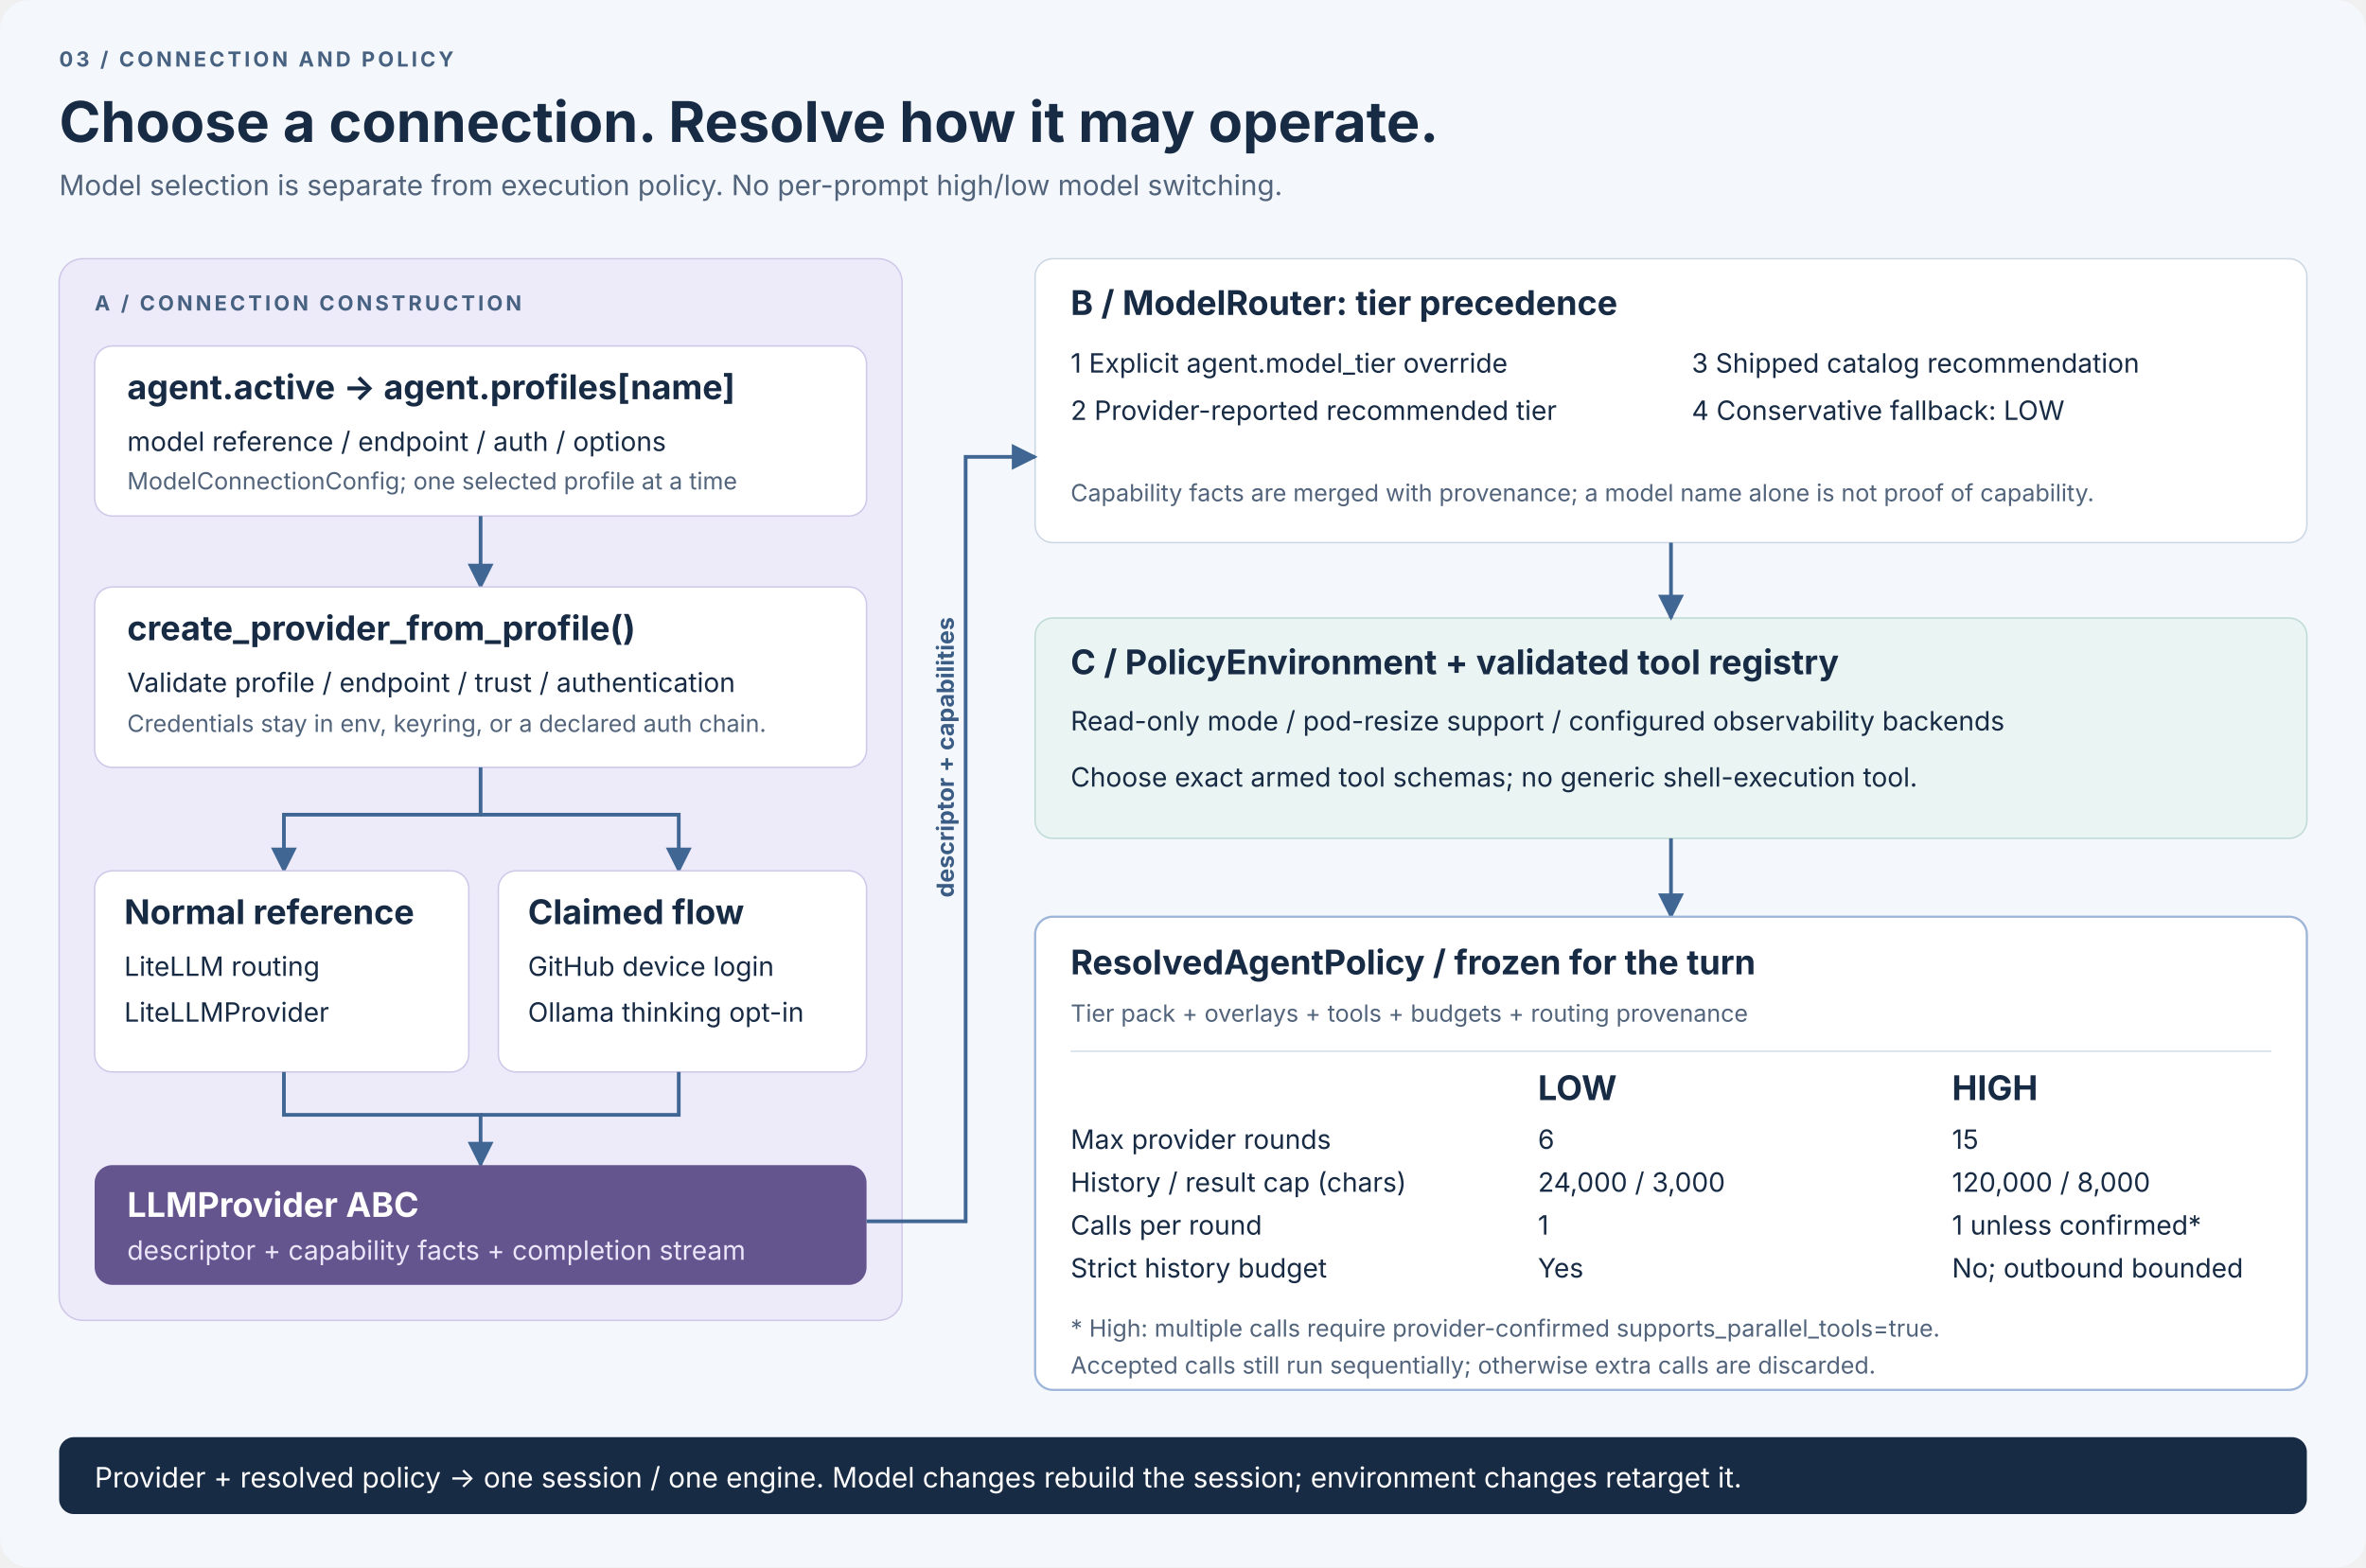
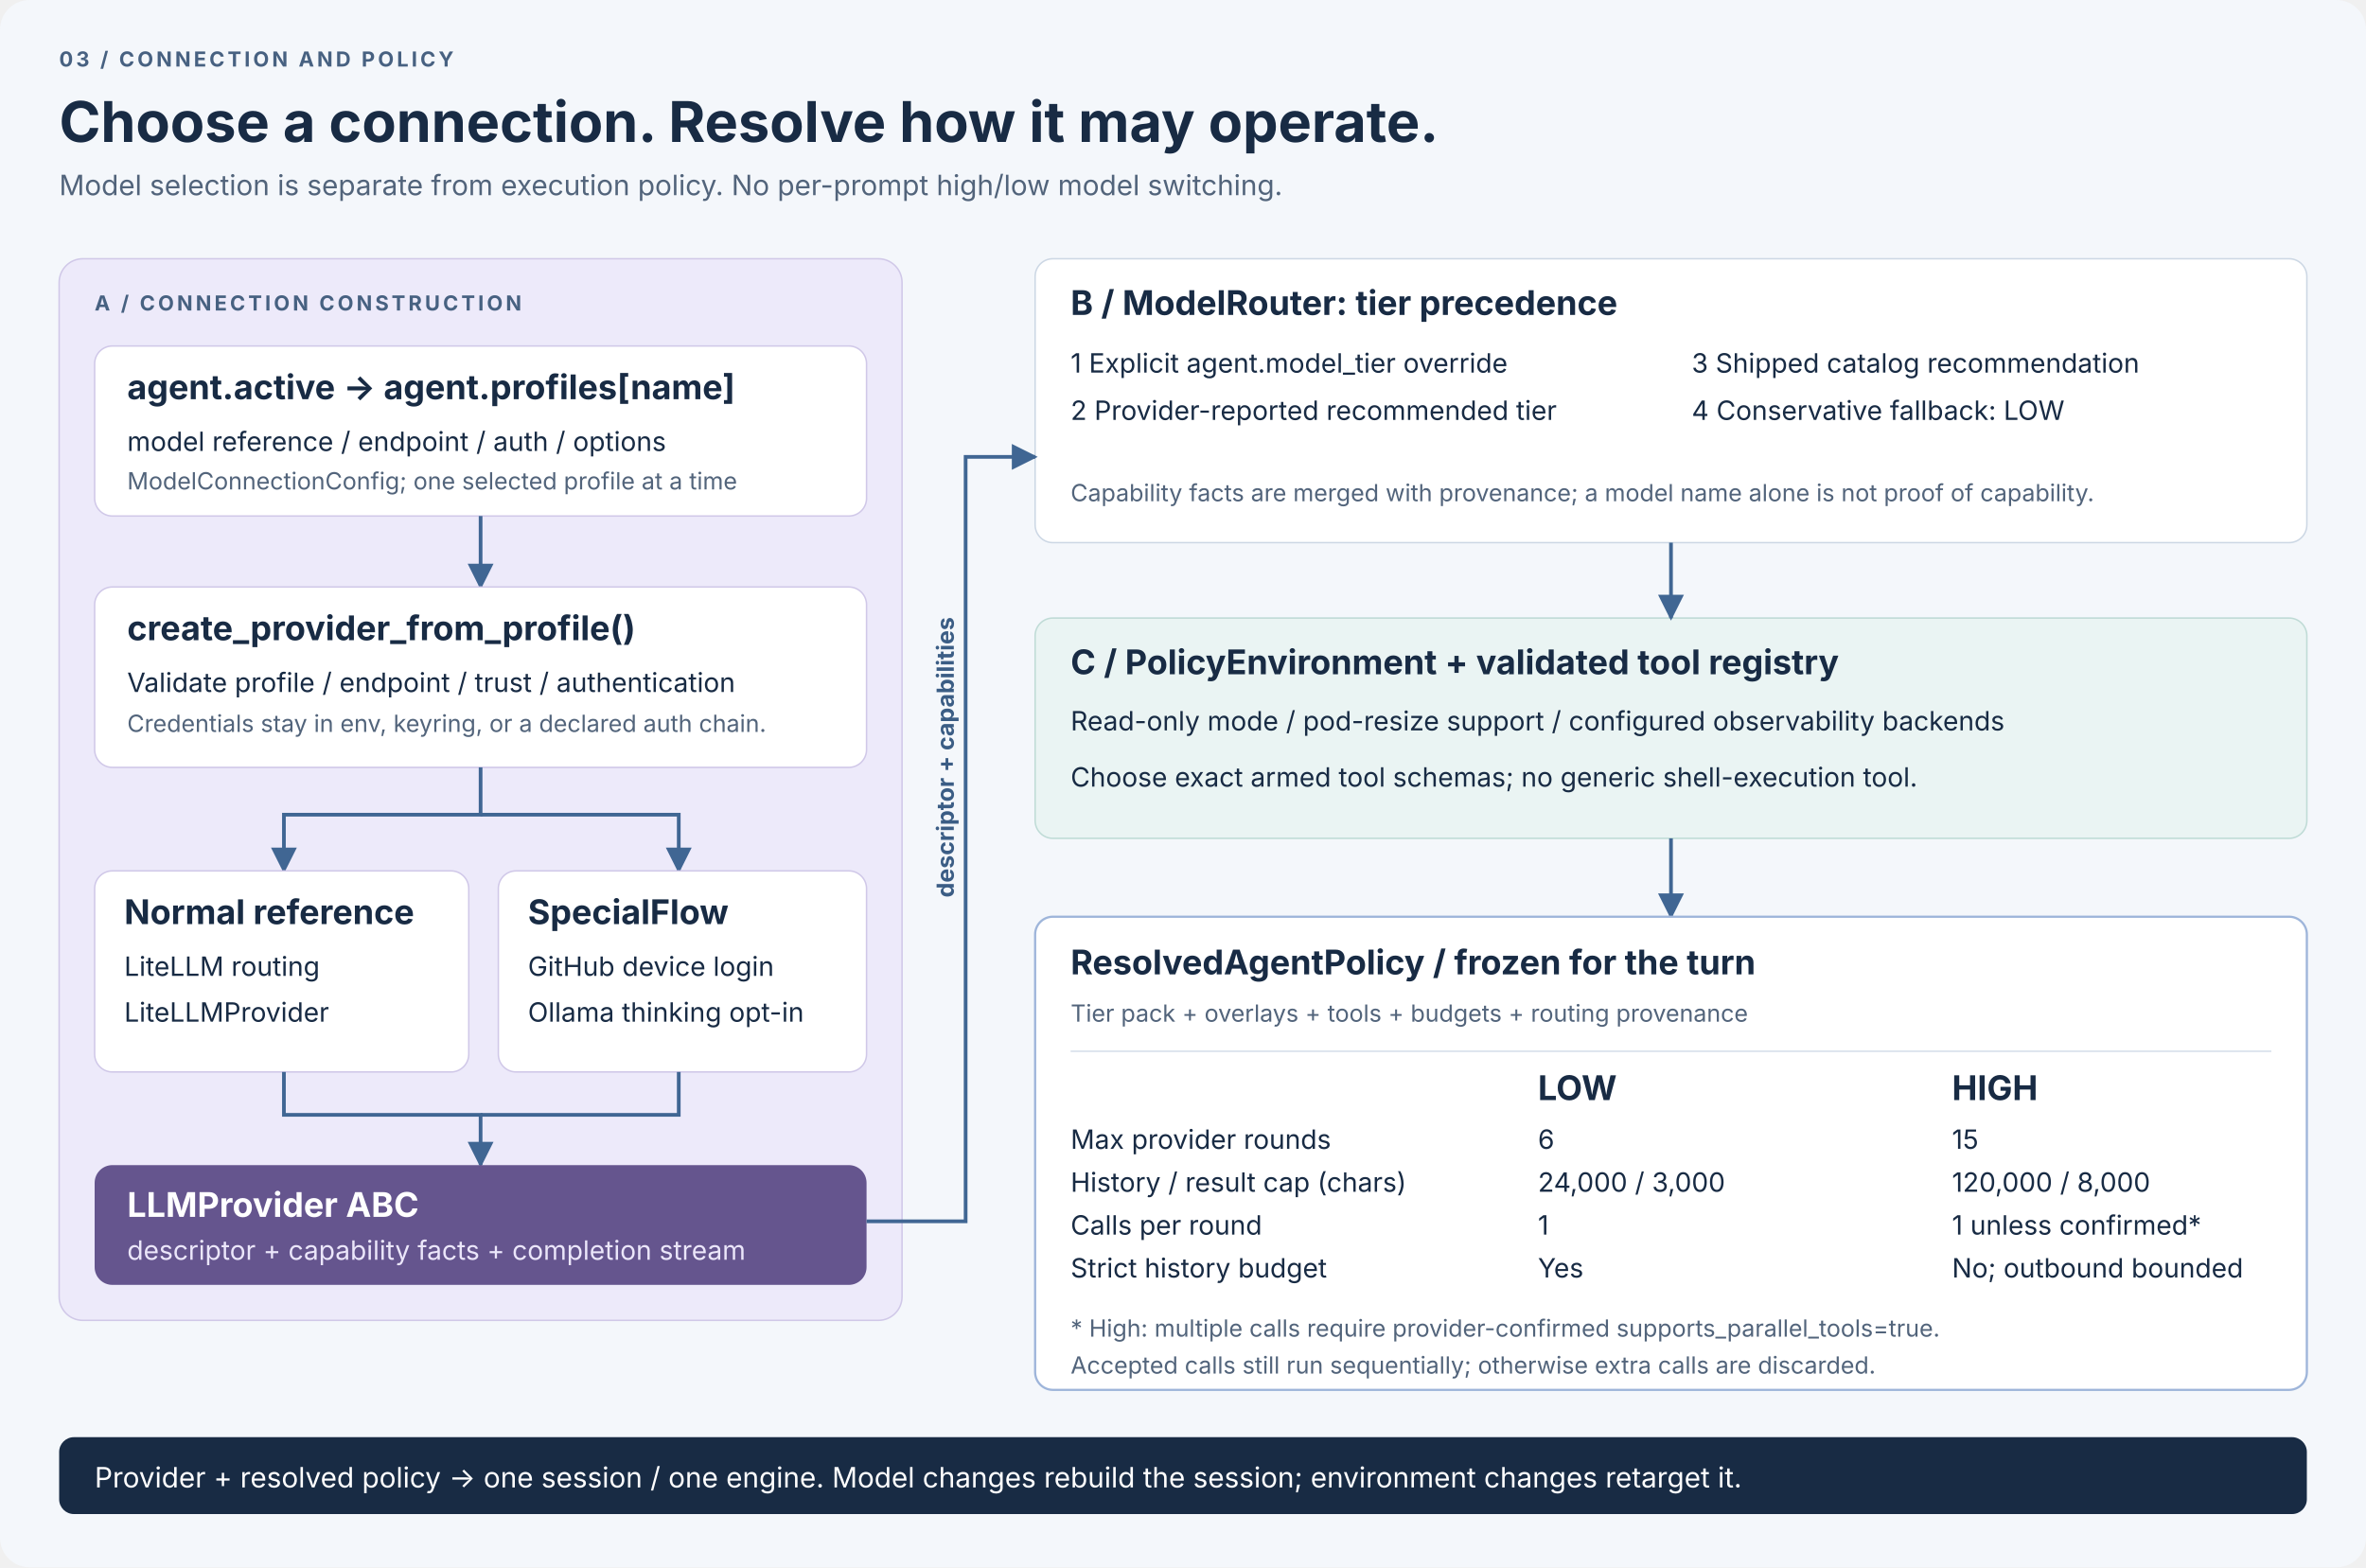
<svg xmlns="http://www.w3.org/2000/svg" width="1600" height="1060" viewBox="0 0 1600 1060" role="img" aria-labelledby="title desc">
  <defs>
    <style>
      text { font-family: -apple-system, BlinkMacSystemFont, "Segoe UI", sans-serif; fill: #182b44; }
      .title { font-size: 38px; font-weight: 750; }
      .subtitle { font-size: 19px; fill: #52647b; }
      .eyebrow { font-size: 14px; font-weight: 750; letter-spacing: 2px; fill: #476181; }
      .heading { font-size: 23px; font-weight: 700; }
      .body { font-size: 18px; }
      .small { font-size: 16px; fill: #52647b; }
      .label { font-size: 16px; font-weight: 650; fill: #3b5d85; }
      .call { fill: none; stroke: #406693; stroke-width: 2.5; marker-end: url(#arrow); }
    </style>
    <marker id="arrow" viewBox="0 0 10 10" refX="9" refY="5" markerWidth="7" markerHeight="7" orient="auto">
      <path d="M0 0 10 5 0 10Z" fill="#406693" />
    </marker>
  </defs>
  <rect width="1600" height="1060" rx="20" fill="#f4f7fb" />
  <text x="40" y="45" class="eyebrow">03 / CONNECTION AND POLICY</text>
  <text x="40" y="96" class="title">Choose a connection. Resolve how it may operate.</text>
  <text x="40" y="132" class="subtitle">Model selection is separate from execution policy. No per-prompt high/low model switching.</text>
  <rect x="40" y="175" width="570" height="718" rx="16" fill="#edeafa" stroke="#d0c8e8" />
  <text x="64" y="210" class="eyebrow">A / CONNECTION CONSTRUCTION</text>
  <rect x="64" y="234" width="522" height="115" rx="12" fill="#fff" stroke="#d0c8e8" />
  <text x="86" y="270" class="heading">agent.active -&gt; agent.profiles[name]</text>
  <text x="86" y="305" class="body">model reference / endpoint / auth / options</text>
  <text x="86" y="331" class="small">ModelConnectionConfig; one selected profile at a time</text>
  <path d="M325 349V397" class="call" />
  <rect x="64" y="397" width="522" height="122" rx="12" fill="#fff" stroke="#d0c8e8" />
  <text x="86" y="433" class="heading">create_provider_from_profile()</text>
  <text x="86" y="468" class="body">Validate profile / endpoint / trust / authentication</text>
  <text x="86" y="495" class="small">Credentials stay in env, keyring, or a declared auth chain.</text>
  <path d="M325 519V551H192V589" class="call" />
  <path d="M325 551H459V589" class="call" />
  <rect x="64" y="589" width="253" height="136" rx="12" fill="#fff" stroke="#d0c8e8" />
  <text x="84" y="625" class="heading">Normal reference</text>
  <text x="84" y="660" class="body">LiteLLM routing</text>
  <text x="84" y="691" class="body">LiteLLMProvider</text>
  <rect x="337" y="589" width="249" height="136" rx="12" fill="#fff" stroke="#d0c8e8" />
-   <text x="357" y="625" class="heading">Claimed flow</text>
+   <text x="357" y="625" class="heading">SpecialFlow</text>
  <text x="357" y="660" class="body">GitHub device login</text>
  <text x="357" y="691" class="body">Ollama thinking opt-in</text>
  <path d="M192 725V754H325V788" class="call" />
  <path d="M459 725V754H325" fill="none" stroke="#406693" stroke-width="2.5" />
  <rect x="64" y="788" width="522" height="81" rx="12" fill="#65558e" />
  <text x="86" y="823" style="fill:#fff;font-size:23px;font-weight:700">LLMProvider ABC</text>
  <text x="86" y="852" style="fill:#ebe6fa;font-size:18px">descriptor + capability facts + completion stream</text>
  <rect x="700" y="175" width="860" height="192" rx="12" fill="#fff" stroke="#ccd7e4" />
  <text x="724" y="213" class="heading">B / ModelRouter: tier precedence</text>
  <text x="724" y="252" class="body">1  Explicit agent.model_tier override</text>
  <text x="724" y="284" class="body">2  Provider-reported recommended tier</text>
  <text x="1144" y="252" class="body">3  Shipped catalog recommendation</text>
  <text x="1144" y="284" class="body">4  Conservative fallback: LOW</text>
  <text x="724" y="339" class="small">Capability facts are merged with provenance; a model name alone is not proof of capability.</text>
  <rect x="700" y="418" width="860" height="149" rx="12" fill="#eaf4f3" stroke="#bfdbd6" />
  <text x="724" y="456" class="heading">C / PolicyEnvironment + validated tool registry</text>
  <text x="724" y="494" class="body">Read-only mode / pod-resize support / configured observability backends</text>
  <text x="724" y="532" class="body">Choose exact armed tool schemas; no generic shell-execution tool.</text>
  <path d="M1130 367V418" class="call" />
  <path d="M586 826H653V309H700" class="call" />
  <text x="645" y="607" class="label" transform="rotate(-90 645 607)">descriptor + capabilities</text>
  <path d="M1130 567V620" class="call" />
  <rect x="700" y="620" width="860" height="320" rx="12" fill="#fff" stroke="#9eb5da" stroke-width="1.5" />
  <text x="724" y="659" class="heading">ResolvedAgentPolicy / frozen for the turn</text>
  <text x="724" y="691" class="small">Tier pack + overlays + tools + budgets + routing provenance</text>
  <path d="M724 711H1536" stroke="#d5deea" />
  <text x="1040" y="744" class="heading">LOW</text>
  <text x="1320" y="744" class="heading">HIGH</text>
  <text x="724" y="777" class="body">Max provider rounds</text>
  <text x="1040" y="777" class="body">6</text>
  <text x="1320" y="777" class="body">15</text>
  <text x="724" y="806" class="body">History / result cap (chars)</text>
  <text x="1040" y="806" class="body">24,000 / 3,000</text>
  <text x="1320" y="806" class="body">120,000 / 8,000</text>
  <text x="724" y="835" class="body">Calls per round</text>
  <text x="1040" y="835" class="body">1</text>
  <text x="1320" y="835" class="body">1 unless confirmed*</text>
  <text x="724" y="864" class="body">Strict history budget</text>
  <text x="1040" y="864" class="body">Yes</text>
  <text x="1320" y="864" class="body">No; outbound bounded</text>
  <text x="724" y="904" class="small">* High: multiple calls require provider-confirmed supports_parallel_tools=true.</text>
  <text x="724" y="929" class="small">Accepted calls still run sequentially; otherwise extra calls are discarded.</text>
  <rect x="40" y="972" width="1520" height="52" rx="10" fill="#182b44" />
  <text x="64" y="1006" style="fill:#fff;font-size:19px">Provider + resolved policy -&gt; one session / one engine. Model changes rebuild the session; environment changes retarget it.</text>
</svg>
